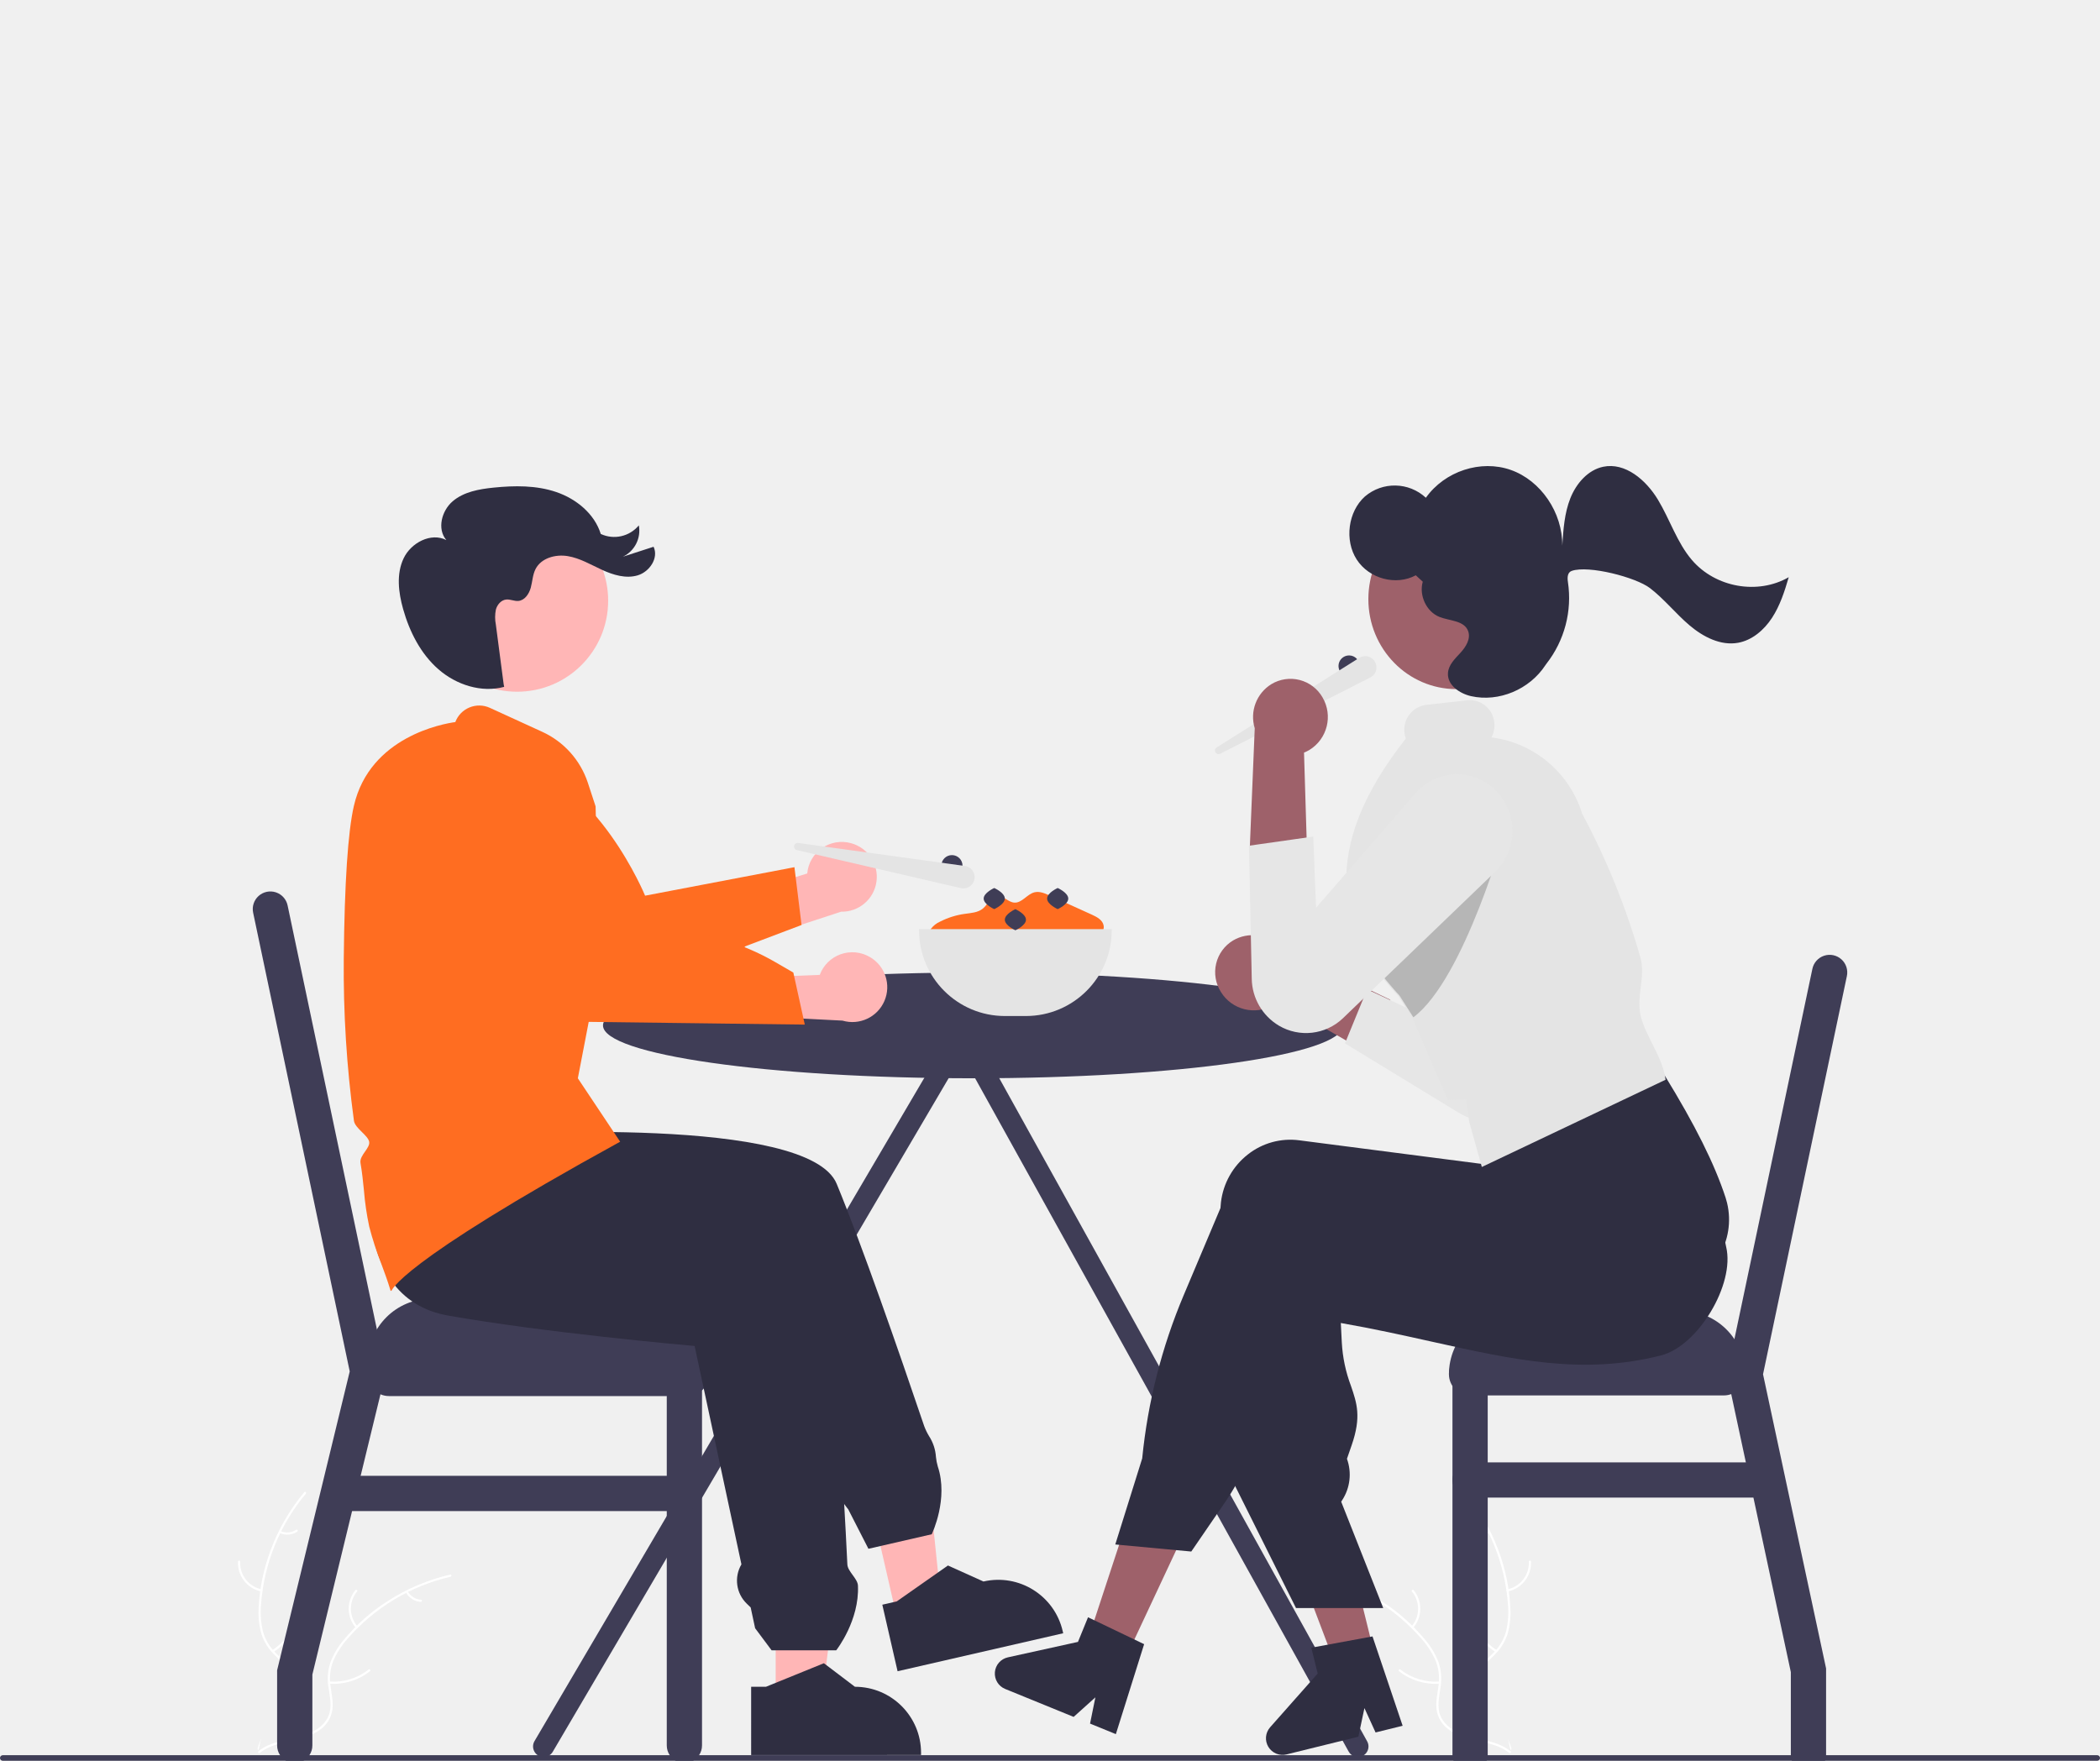
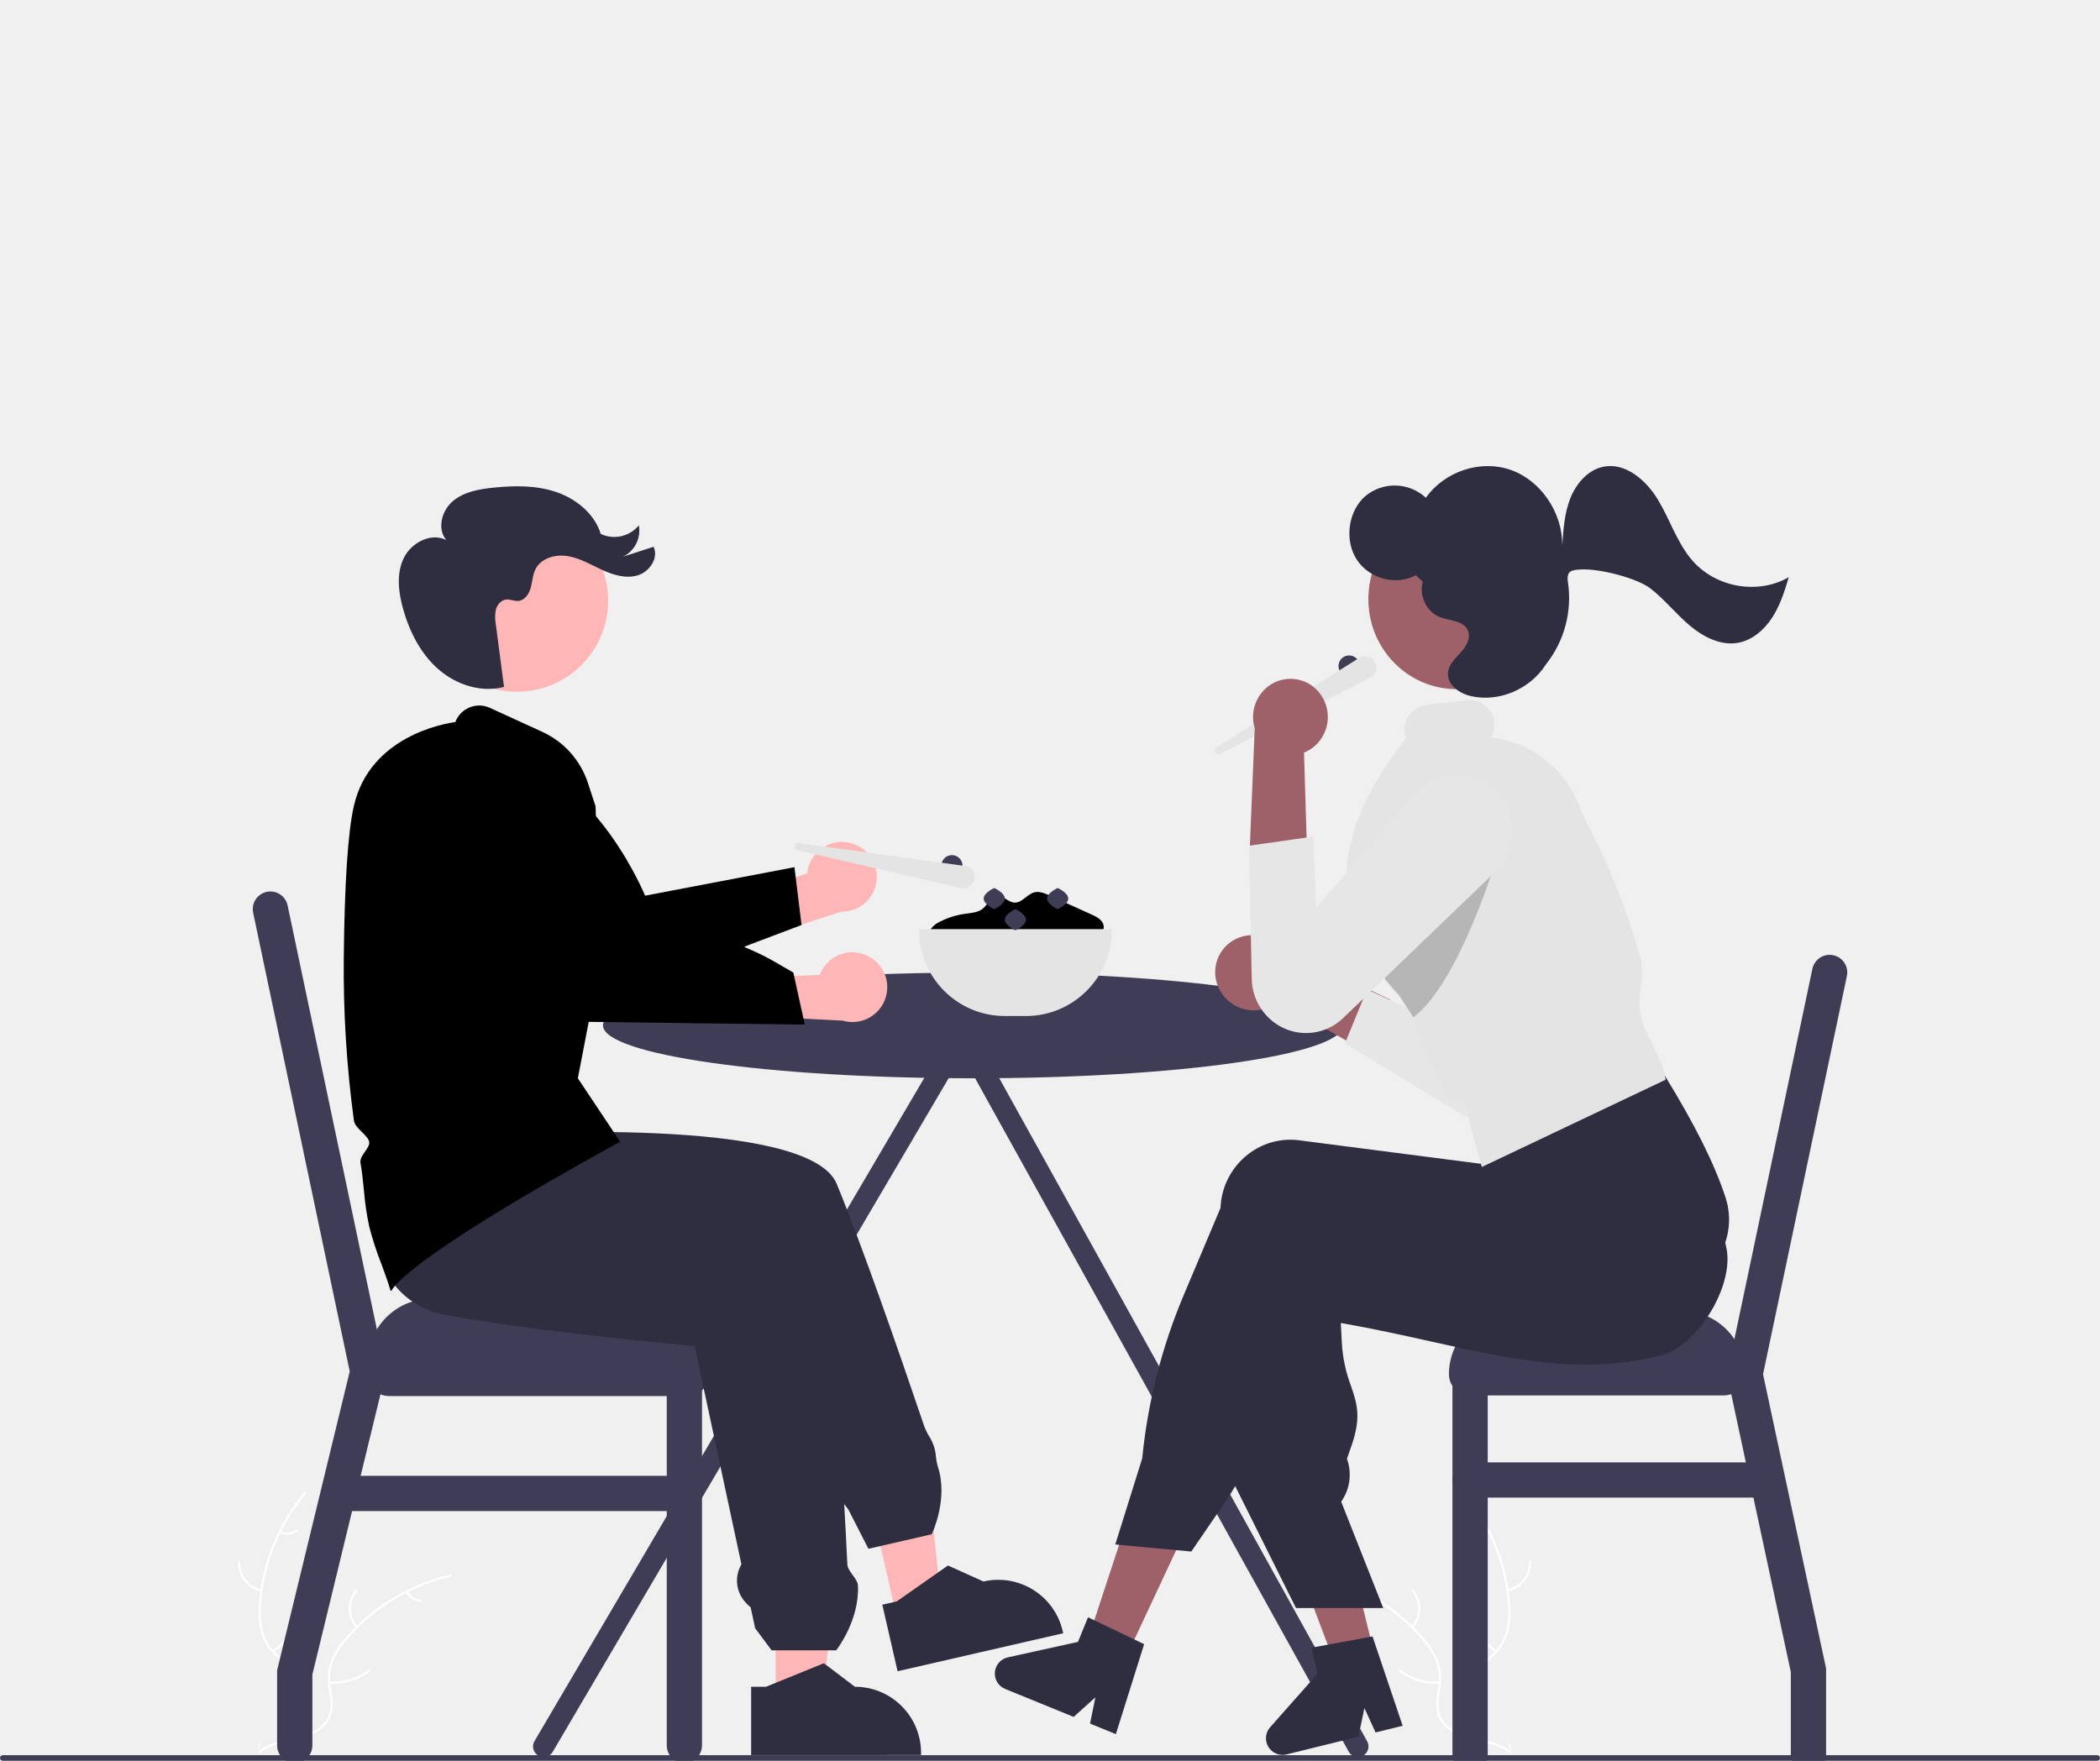
<svg xmlns="http://www.w3.org/2000/svg" data-name="Layer 1" width="893.68" height="749.53" viewBox="0 0 893.68 749.53">
  <path d="M734.918,816.384,567.506,514.546a4.503,4.503,0,0,0-2.234-3.608,4.451,4.451,0,0,0-2.418-.584c-.027-.002-.054-0-.082-.002-.027.002-.055-0-.082.002a4.442,4.442,0,0,0-4.633,4.048L380.625,816.384a4.5,4.5,0,1,0,7.794,4.5L562.652,524.348,727.125,820.884a4.5,4.5,0,1,0,7.794-4.5Z" transform="translate(-153.1599 -75.23499)" fill="#3f3d56" />
  <polygon points="381.871 689.362 400.794 685.02 393.053 609.967 365.125 616.374 381.871 689.362" fill="#ffb6b6" />
  <path d="M549.661,728.34l-26.929,6.178-8.61-16.827-.488-.597a26.776,26.776,0,0,1-6.015-16.579L485.236,641.308l-1.83-.87a11.022,11.022,0,0,1-4.523-15.936l-2.37-6.268-66.862.123-.067-.019-82.106-23.032,8.621-51.391L359.196,558.444c7.611-.494,137.98-8.498,150.024,20.718,10.725,26.018,26.18,70.467,37.257,103.174a25.533,25.533,0,0,0,2.051,4.225,18.443,18.443,0,0,1,2.937,8.865,21.594,21.594,0,0,0,.783,4.056c4.604,13.762-2.41,28.494-2.481,28.642Z" transform="translate(-153.1599 -75.23499)" fill="#2f2e41" />
  <path d="M528.638,758.322l6.152-1.412,21.779-15.278,15.114,6.814.002-0a28.146,28.146,0,0,1,33.725,21.139l.204.891-70.478,16.17Z" transform="translate(-153.1599 -75.23499)" fill="#2f2e41" />
  <path d="M249.245,760.007c1.924-20.941,14.19-41.907,33.864-49.334a96.89,96.89,0,0,0,2.14,66.487c3.322,8.17,7.868,16.911,5.26,25.336-1.622,5.242-5.871,9.35-10.683,11.988-4.812,2.638-10.204,3.994-15.528,5.325l-1.027.907C254.144,801.771,247.321,780.948,249.245,760.007Z" transform="translate(-153.1599 -75.23499)" fill="#f0f0f0" />
  <path d="M283.319,711.061a82.814,82.814,0,0,0-19.081,47.245,35.663,35.663,0,0,0,.764,11.148,20.454,20.454,0,0,0,5.389,9.319c2.373,2.444,5.083,4.67,6.82,7.648a12.524,12.524,0,0,1,.94,10.199c-1.314,4.199-4.059,7.675-6.861,10.981-3.111,3.671-6.401,7.434-7.621,12.208-.148.578-1.036.315-.889-.262,2.121-8.305,9.959-13.235,13.53-20.768,1.666-3.515,2.283-7.554.5-11.15-1.56-3.145-4.352-5.443-6.776-7.897a21.826,21.826,0,0,1-5.609-8.915,32.969,32.969,0,0,1-1.19-11.077,80.345,80.345,0,0,1,5.081-24.592,84.283,84.283,0,0,1,14.368-24.761c.382-.456,1.015.222.635.675Z" transform="translate(-153.1599 -75.23499)" fill="#fff" />
  <path d="M264.308,752.692a12.425,12.425,0,0,1-9.871-12.705.464.464,0,0,1,.927.017,11.505,11.505,0,0,0,9.206,11.8c.584.119.319,1.008-.262.889Z" transform="translate(-153.1599 -75.23499)" fill="#fff" />
  <path d="M269.025,777.692a23.948,23.948,0,0,0,10.246-14.128c.15-.578,1.039-.315.889.262a24.909,24.909,0,0,1-10.692,14.68c-.504.321-.944-.495-.443-.814Z" transform="translate(-153.1599 -75.23499)" fill="#fff" />
  <path d="M272.546,726.985a7.033,7.033,0,0,0,6.651-.552c.5-.327.94.489.443.814a7.881,7.881,0,0,1-7.356.627.479.479,0,0,1-.313-.576.466.466,0,0,1,.576-.313Z" transform="translate(-153.1599 -75.23499)" fill="#fff" />
  <path d="M344.939,745.98c-.306.213-.612.427-.918.648a92.622,92.622,0,0,0-11.54,9.621c-.281.267-.562.542-.835.817A97.644,97.644,0,0,0,311.383,786.761a94.824,94.824,0,0,0-4.76,13.599c-1.711,6.418-3.056,13.512-6.681,18.833a16.267,16.267,0,0,1-1.216,1.604L264.458,821.898c-.079-.037-.158-.065-.238-.102l-1.366.107c.047-.244.101-.496.149-.74.027-.142.061-.284.088-.425.02-.095.041-.189.054-.276.007-.032.014-.063.021-.087.013-.086.034-.165.047-.244q.449-2.116.928-4.233c-0-.008-0-.008.007-.016a139.425,139.425,0,0,1,10.738-31.165c.147-.294.294-.596.457-.891a90.484,90.484,0,0,1,7.728-12.583,79.992,79.992,0,0,1,5.129-6.261,66.518,66.518,0,0,1,16.237-12.997c12.082-6.884,26.231-9.827,39.493-6.285C344.268,745.79,344.6,745.881,344.939,745.98Z" transform="translate(-153.1599 -75.23499)" fill="#f0f0f0" />
  <path d="M344.876,746.418a82.814,82.814,0,0,0-43.679,26.235,35.663,35.663,0,0,0-6.102,9.361,20.454,20.454,0,0,0-1.308,10.685c.423,3.38,1.247,6.789.84,10.213a12.524,12.524,0,0,1-5.39,8.709c-3.577,2.561-7.862,3.684-12.09,4.637-4.694,1.058-9.587,2.082-13.434,5.159-.466.373-1.017-.372-.552-.745,6.694-5.353,15.92-4.572,23.306-8.436,3.447-1.803,6.371-4.656,7.112-8.602.648-3.45-.198-6.966-.656-10.385a21.826,21.826,0,0,1,.889-10.495,32.969,32.969,0,0,1,5.719-9.561A80.345,80.345,0,0,1,318.396,756.616,84.283,84.283,0,0,1,344.775,745.496c.58-.134.677.788.101.921Z" transform="translate(-153.1599 -75.23499)" fill="#fff" />
  <path d="M304.632,768.211a12.425,12.425,0,0,1-.232-16.087c.381-.459,1.112.112.73.571a11.505,11.505,0,0,0,.246,14.964c.395.447-.352.996-.745.552Z" transform="translate(-153.1599 -75.23499)" fill="#fff" />
  <path d="M293.347,791.012a23.948,23.948,0,0,0,16.687-5.112c.467-.371,1.019.374.552.745a24.909,24.909,0,0,1-17.375,5.284c-.596-.047-.456-.963.136-.917Z" transform="translate(-153.1599 -75.23499)" fill="#fff" />
  <path d="M326.687,752.645a7.033,7.033,0,0,0,5.643,3.563c.596.039.456.956-.136.917a7.881,7.881,0,0,1-6.251-3.928.479.479,0,0,1,.096-.648.466.466,0,0,1,.648.096Z" transform="translate(-153.1599 -75.23499)" fill="#fff" />
  <path d="M809.895,760.007c-1.924-20.941-14.19-41.907-33.864-49.334a96.89,96.89,0,0,1-2.14,66.487c-3.322,8.17-7.868,16.911-5.26,25.336,1.622,5.242,5.871,9.35,10.683,11.988,4.812,2.638,10.204,3.994,15.528,5.325l1.027.907C804.996,801.771,811.819,780.948,809.895,760.007Z" transform="translate(-153.1599 -75.23499)" fill="#f0f0f0" />
  <path d="M775.821,711.061a82.814,82.814,0,0,1,19.081,47.245,35.663,35.663,0,0,1-.764,11.148,20.454,20.454,0,0,1-5.389,9.319c-2.373,2.444-5.083,4.67-6.82,7.648a12.524,12.524,0,0,0-.94,10.199c1.314,4.199,4.059,7.675,6.861,10.981,3.111,3.671,6.401,7.434,7.621,12.208.148.578,1.036.315.889-.262-2.121-8.305-9.959-13.235-13.53-20.768-1.666-3.515-2.283-7.554-.5-11.15,1.56-3.145,4.352-5.443,6.776-7.897a21.826,21.826,0,0,0,5.609-8.915,32.97,32.97,0,0,0,1.19-11.077,80.345,80.345,0,0,0-5.081-24.592,84.283,84.283,0,0,0-14.368-24.761c-.382-.456-1.015.222-.635.675Z" transform="translate(-153.1599 -75.23499)" fill="#fff" />
  <path d="M794.832,752.692a12.425,12.425,0,0,0,9.871-12.705.464.464,0,0,0-.927.017,11.505,11.505,0,0,1-9.206,11.8c-.584.119-.319,1.008.262.889Z" transform="translate(-153.1599 -75.23499)" fill="#fff" />
  <path d="M790.115,777.692a23.948,23.948,0,0,1-10.246-14.128c-.15-.578-1.039-.315-.889.262a24.909,24.909,0,0,0,10.692,14.68c.504.321.944-.495.443-.814Z" transform="translate(-153.1599 -75.23499)" fill="#fff" />
  <path d="M786.594,726.985a7.033,7.033,0,0,1-6.651-.552c-.5-.327-.94.489-.443.814a7.881,7.881,0,0,0,7.356.627.479.479,0,0,0,.313-.576.466.466,0,0,0-.576-.313Z" transform="translate(-153.1599 -75.23499)" fill="#fff" />
  <path d="M714.201,745.98c.306.213.612.427.918.648a92.622,92.622,0,0,1,11.54,9.621c.281.267.562.542.835.817A97.644,97.644,0,0,1,747.757,786.761a94.824,94.824,0,0,1,4.76,13.599c1.711,6.418,3.056,13.512,6.681,18.833a16.268,16.268,0,0,0,1.216,1.604l34.268,1.101c.079-.037.158-.065.238-.102l1.366.107c-.047-.244-.101-.496-.149-.74-.027-.142-.061-.284-.088-.425-.02-.095-.041-.189-.054-.276-.007-.032-.014-.063-.021-.087-.013-.086-.034-.165-.047-.244q-.449-2.116-.928-4.233c0-.008 0-.008-.007-.016a139.425,139.425,0,0,0-10.738-31.165c-.147-.294-.294-.596-.457-.891a90.484,90.484,0,0,0-7.728-12.583,79.992,79.992,0,0,0-5.129-6.261,66.519,66.519,0,0,0-16.237-12.997c-12.082-6.884-26.231-9.827-39.493-6.285C714.872,745.79,714.54,745.881,714.201,745.98Z" transform="translate(-153.1599 -75.23499)" fill="#f0f0f0" />
  <path d="M714.264,746.418a82.814,82.814,0,0,1,43.679,26.235,35.663,35.663,0,0,1,6.102,9.361A20.454,20.454,0,0,1,765.353,792.698c-.423,3.38-1.247,6.789-.84,10.213a12.524,12.524,0,0,0,5.39,8.709c3.577,2.561,7.862,3.684,12.09,4.637,4.694,1.058,9.587,2.082,13.434,5.159.466.373,1.017-.372.552-.745-6.694-5.353-15.92-4.572-23.306-8.436-3.447-1.803-6.371-4.656-7.112-8.602-.648-3.45.198-6.966.656-10.385a21.826,21.826,0,0,0-.889-10.495,32.969,32.969,0,0,0-5.719-9.561A80.345,80.345,0,0,0,740.744,756.616,84.283,84.283,0,0,0,714.365,745.496c-.58-.134-.677.788-.101.921Z" transform="translate(-153.1599 -75.23499)" fill="#fff" />
  <path d="M754.508,768.211a12.425,12.425,0,0,0,.232-16.087c-.381-.459-1.112.112-.73.571a11.505,11.505,0,0,1-.246,14.964c-.395.447.352.996.745.552Z" transform="translate(-153.1599 -75.23499)" fill="#fff" />
  <path d="M765.793,791.012a23.948,23.948,0,0,1-16.687-5.112c-.467-.371-1.019.374-.552.745a24.909,24.909,0,0,0,17.375,5.284c.596-.047.456-.963-.136-.917Z" transform="translate(-153.1599 -75.23499)" fill="#fff" />
  <path d="M732.453,752.645a7.033,7.033,0,0,1-5.643,3.563c-.596.039-.456.956.136.917a7.881,7.881,0,0,0,6.251-3.928.479.479,0,0,0-.096-.648.466.466,0,0,0-.648.096Z" transform="translate(-153.1599 -75.23499)" fill="#fff" />
  <path d="M1046.84,823.575a1.193,1.193,0,0,1-1.19,1.19H154.35a1.19,1.19,0,1,1,0-2.38h891.3A1.193,1.193,0,0,1,1046.84,823.575Z" transform="translate(-153.1599 -75.23499)" fill="#3f3d56" />
  <circle cx="574.112" cy="283.5" r="4.5" fill="#3f3d56" />
  <path d="M670.923,393.397l60.667-38.114a4.796,4.796,0,1,1,4.725,8.336l-63.869,32.465a1.546,1.546,0,0,1-1.523-2.687Z" transform="translate(-153.1599 -75.23499)" fill="#e4e4e4" />
-   <path d="M549.212,475.467a4.202,4.202,0,0,1,.069-4.79,9.891,9.891,0,0,1,3.966-3.145,33.101,33.101,0,0,1,10.349-3.27c2.74-.389,5.731-.513,7.857-2.286,2.112-1.761,3.289-5.054,6.025-5.329,2.645-.266,4.679,2.629,7.331,2.809,3.269.222,5.41-3.605,8.591-4.39,2.13-.525,4.319.402,6.317,1.308l11.987,5.438,6.144,2.787c2.146.974,4.566,2.285,4.972,4.606.557,3.19-2.991,5.441-6.024,6.573a96.97,96.97,0,0,1-67.125.008" transform="translate(-153.1599 -75.23499)" fill="#ff6d21" />
+   <path d="M549.212,475.467a4.202,4.202,0,0,1,.069-4.79,9.891,9.891,0,0,1,3.966-3.145,33.101,33.101,0,0,1,10.349-3.27c2.74-.389,5.731-.513,7.857-2.286,2.112-1.761,3.289-5.054,6.025-5.329,2.645-.266,4.679,2.629,7.331,2.809,3.269.222,5.41-3.605,8.591-4.39,2.13-.525,4.319.402,6.317,1.308l11.987,5.438,6.144,2.787c2.146.974,4.566,2.285,4.972,4.606.557,3.19-2.991,5.441-6.024,6.573a96.97,96.97,0,0,1-67.125.008" transform="translate(-153.1599 -75.23499)" fill="--cor1" />
  <ellipse cx="414.112" cy="436.5" rx="157.5" ry="22.5" fill="#3f3d56" />
  <rect x="616.612" y="576" width="126" height="18" rx="9" fill="#3f3d56" />
  <path d="M939.111,490.775l-35.67,169.45,9.29,43.37,17.54,81.85v36.79a.776.776,0,0,1-.01.15,6.935,6.935,0,0,1-.44,2.38H915.722a6.935,6.935,0,0,1-.44-2.38.775.775,0,0,1-.01-.15v-35.21l-15.92-74.29-3.22-15-6.23-29.07-1.8-8.42v-.01l1.78-8.44,1.37-6.51,33.18-157.59a7.5,7.5,0,1,1,14.68,3.08Z" transform="translate(-153.1599 -75.23499)" fill="#3f3d56" />
  <path d="M786.272,660.235v162a.776.776,0,0,1-.01.15,6.935,6.935,0,0,1-.44,2.38H771.722a6.935,6.935,0,0,1-.44-2.38.775.775,0,0,1-.01-.15v-162a7.5,7.5,0,0,1,15,0Z" transform="translate(-153.1599 -75.23499)" fill="#3f3d56" />
  <path d="M643.612,558h72a27,27,0,0,1,27,27v0a0,0,0,0,1,0,0h-126a0,0,0,0,1,0,0v0A27,27,0,0,1,643.612,558Z" fill="#3f3d56" />
  <path d="M904.772,712.735h-126a7.5,7.5,0,0,1,0-15h126a7.5,7.5,0,0,1,0,15Z" transform="translate(-153.1599 -75.23499)" fill="#3f3d56" />
  <rect x="309.681" y="648.78" width="145.091" height="20.727" rx="9" transform="translate(611.2922 1243.053) rotate(-180)" fill="#3f3d56" />
  <path d="M317.372,659.265l-2.3,9.48-8.44,34.72-3.64,15-16.9,69.58v30.19a7.392,7.392,0,0,1-1.26,4.15,7.241,7.241,0,0,1-2.57,2.38h-7.34a7.242,7.242,0,0,1-2.57-2.38,7.393,7.393,0,0,1-1.26-4.15v-31.99l18.78-77.3L301.992,659.025l-41.1-195.25a7.495,7.495,0,1,1,14.67-3.08l37.99,180.43,1.75,8.32,2.04,9.7Z" transform="translate(-153.1599 -75.23499)" fill="#3f3d56" />
  <path d="M451.912,659.145v159.09a7.389,7.389,0,0,1-1.26,4.15,7.242,7.242,0,0,1-2.57,2.38h-7.35a7.299,7.299,0,0,1-2.56-2.38,7.392,7.392,0,0,1-1.26-4.15V659.145a7.5,7.5,0,1,1,15,0Z" transform="translate(-153.1599 -75.23499)" fill="#3f3d56" />
  <path d="M309.681,628.053H454.772a0,0,0,0,1,0,0v4.091a27,27,0,0,1-27,27h-91.091a27,27,0,0,1-27-27v-4.091A0,0,0,0,1,309.681,628.053Z" transform="translate(611.2922 1211.962) rotate(-180)" fill="#3f3d56" />
  <path d="M444.408,718.462H299.317a7.5,7.5,0,0,1,0-15H444.408a7.5,7.5,0,0,1,0,15Z" transform="translate(-153.1599 -75.23499)" fill="#3f3d56" />
  <polygon points="477.713 708.651 461.95 701.112 483.603 635.223 506.869 646.349 477.713 708.651" fill="#9e616a" />
  <polygon points="584.542 702.683 567.592 706.865 543.033 642.018 568.051 635.845 584.542 702.683" fill="#9e616a" />
  <path d="M672.735,497.502a16.433,16.433,0,0,0,22.262,5.585,15.742,15.742,0,0,0,2.112-1.531l49.836,28.6L744.781,500.798l-46.994-22.658a16.372,16.372,0,0,0-19.86-2.587A15.755,15.755,0,0,0,672.735,497.502Z" transform="translate(-153.1599 -75.23499)" fill="#9e616a" />
  <path d="M725.519,519.387l8.81,5.369,39.564,24.126a23.328,23.328,0,0,0,32.162-7.423,22.825,22.825,0,0,0,2.909-16.113L791.38,437.492a24.377,24.377,0,0,0-32-18.499,23.209,23.209,0,0,0-14.644,28.195l18.387,62.347-28.185-13.141Z" transform="translate(-153.1599 -75.23499)" fill="#e6e6e6" />
  <path d="M704.691,759.745l-27.124-54.399.003-.125,2.678-99.776c.033-.887.105-1.779.213-2.656A30.352,30.352,0,0,1,692.01,582.364a29.165,29.165,0,0,1,21.754-5.949l77.56,10.037,2.69-10.999.501-.183,74.314-27.235.428.697c9.733,15.836,16.537,47.47,18.39,56.788l.027.134c.039.196.062.315.071.35,3.826,15.901-11.982,42.241-27.729,46.2-33.17,8.455-62.836,1.86-97.186-5.778-12.317-2.74-25.047-5.571-39.069-8.019l.417,8.252a61.84,61.84,0,0,0,3.912,18.562c2.5,7.322,4.475,13.106.299,25.165l-2.02,5.833a19.884,19.884,0,0,1-2.045,17.629l-.406.621L741.805,759.735Z" transform="translate(-153.1599 -75.23499)" fill="#2f2e41" />
  <path d="M660.125,735.688l-32.345-3.006,11.459-36.647a239.265,239.265,0,0,1,17.674-69.517l15.63-37.042c.036-.824.105-1.654.206-2.467a30.347,30.347,0,0,1,11.548-20.425,29.181,29.181,0,0,1,21.753-5.949l77.446,10.022,3.373-28.311,74.334-9.947.34.554c12.993,21.14,21.242,37.69,25.959,52.083.237.734.447,1.483.627,2.229,3.852,16.008-5.763,32.238-21.434,36.179-39.935,10.182-87.957,9.899-151.096-.894L685.044,695.27a111.676,111.676,0,0,1-10.793,19.796Z" transform="translate(-153.1599 -75.23499)" fill="#2f2e41" />
  <ellipse cx="619.789" cy="255.037" rx="37.467" ry="38.302" fill="#9e616a" />
  <path d="M783.768,571.994l-5.376-19.259-1.322-9.5-7.727.258-15.165-35.003-5.89-9.23q-1.802-1.897-3.265-3.648a82.226,82.226,0,0,1-14.555-23.438,61.581,61.581,0,0,1-4.261-19.301c-1.099-19.558,7.145-40.25,25.206-63.254a10.854,10.854,0,0,1-.588-2.522,10.671,10.671,0,0,1,9.278-11.814l17.419-1.956a10.281,10.281,0,0,1,7.623,2.223,10.688,10.688,0,0,1,3.948,7.255,10.928,10.928,0,0,1-1.232,6.319,46.52,46.52,0,0,1,38.61,32.489A308.947,308.947,0,0,1,851.252,482.818c1.193,4.158.662,8.442.148,12.585-.474,3.827-.965,7.785-.14,11.729.839,4.012,2.857,8.036,4.994,12.297,2.448,4.88,4.978,9.926,5.662,15.069l.048.361Z" transform="translate(-153.1599 -75.23499)" fill="#e4e4e4" />
  <path d="M730.931,471.984a81.957,81.957,0,0,0,14.476,23.306c1.045,1.248,2.148,2.473,3.303,3.701l5.927,9.3c21.848-16.377,39.55-80.858,39.55-80.858l-24.651-4.795Z" transform="translate(-153.1599 -75.23499)" opacity="0.2" style="isolation:isolate" />
  <path d="M716.007,372.152a16.471,16.471,0,0,1-5.562,22.29,15.804,15.804,0,0,1-2.345,1.15l1.745,57.435-24.872-15.657,2.156-52.141a16.425,16.425,0,0,1,7.075-18.763A15.719,15.719,0,0,1,716.007,372.152Z" transform="translate(-153.1599 -75.23499)" fill="#9e616a" />
  <path d="M712.031,431.347l-27.352,3.889,1.176,56.642a23.699,23.699,0,0,0,11.586,19.972h0a22.708,22.708,0,0,0,27.125-3.08l64.575-62.112a24.484,24.484,0,0,0,1.804-33.62h0a23.22,23.22,0,0,0-33.268-2.278,23.822,23.822,0,0,0-1.818,1.811l-42.639,49.052Z" transform="translate(-153.1599 -75.23499)" fill="#e6e6e6" />
  <polygon points="330.104 725.568 349.518 725.567 358.754 650.683 330.101 650.684 330.104 725.568" fill="#ffb6b6" />
  <circle cx="220.061" cy="255.703" r="38.748" fill="#ffb6b6" />
  <path d="M509.014,777.735H481.522l-7.009-9.395-1.897-8.852-1.633-1.58a13.628,13.628,0,0,1-2.298-16.76l-19.925-92.961c-5.218-.459-64.069-5.721-104.978-12.961-10.47-1.853-18.644-6.942-24.296-15.126-13.888-20.111-7.939-52.651-7.877-52.977l.069-.363.367-.042,95.555-10.725.129.061c3.171,1.502,77.801,36.932,89.997,49.127,5.507,5.507,17.794,38.228,20.545,73.014.493,6.231-1.281,12.578-2.995,18.716-1.605,5.743-3.263,11.681-2.936,17.294.506,8.662.985,17.748,1.425,27.005.07,1.475,1.182,3.002,2.256,4.478,1.123,1.542,2.183,2.999,2.251,4.524.653,14.784-9.009,27.208-9.107,27.332Z" transform="translate(-153.1599 -75.23499)" fill="#2f2e41" />
  <path d="M515.274,434.144a14.761,14.761,0,0,0-18.593,12.907l-32.195,10.063,1.343,21.056L511.095,463.321a14.841,14.841,0,0,0,4.179-29.177Z" transform="translate(-153.1599 -75.23499)" fill="#ffb6b6" />
-   <path d="M494.268,468.988l-24.062,9.107-.615,1.194a12.14,12.14,0,0,1-16.353,5.229l0,0-54.084,20.47s-24.153-24.17-41.349-45.741l5.861-36.048a69.057,69.057,0,0,1,8.511-23.726c35.266,7.733,55.51,57.032,55.51,57.032l63.558-12.127Z" transform="translate(-153.1599 -75.23499)" fill="#ff6d21" />
+   <path d="M494.268,468.988l-24.062,9.107-.615,1.194a12.14,12.14,0,0,1-16.353,5.229l0,0-54.084,20.47s-24.153-24.17-41.349-45.741l5.861-36.048a69.057,69.057,0,0,1,8.511-23.726c35.266,7.733,55.51,57.032,55.51,57.032l63.558-12.127Z" transform="translate(-153.1599 -75.23499)" fill="--cor1" />
  <path d="M367.715,367.615c-9.701,2.62-20.395-.863-27.966-7.471s-12.306-15.97-15.035-25.64c-1.998-7.083-2.946-14.945.208-21.594s11.641-11.135,18.189-7.776c-4.039-4.706-2.021-12.49,2.696-16.516s11.196-5.18,17.366-5.811c8.954-.916,18.203-1.018,26.724,1.883s16.262,9.243,18.929,17.84a13.578,13.578,0,0,0,16.195-3.656,12.301,12.301,0,0,1-6.778,13.338l13.055-4.233c2.245,4.752-1.689,10.634-6.72,12.156s-10.462-.142-15.236-2.34-9.401-4.978-14.586-5.836-11.277.809-13.676,5.486c-1.256,2.45-1.322,5.318-2.051,7.973s-2.577,5.407-5.322,5.624c-1.734.137-3.431-.786-5.16-.597-2.144.234-3.784,2.176-4.355,4.255a16.326,16.326,0,0,0-.015,6.423l3.316,25.348" transform="translate(-153.1599 -75.23499)" fill="#2f2e41" />
-   <path d="M319.709,624.73a.094.094,0,0,1-.022-.002l-.306-.052-.089-.298c-1.114-3.747-2.532-7.583-3.903-11.292a136.16,136.16,0,0,1-5.105-15.736,120.525,120.525,0,0,1-2.256-15.491c-.382-3.78-.778-7.689-1.45-11.538-.299-1.708.833-3.327,1.927-4.892,1.015-1.451,1.973-2.821,1.772-4.118-.206-1.326-1.676-2.782-3.098-4.19-1.558-1.543-3.17-3.14-3.398-4.819a480.113,480.113,0,0,1-4.326-69.164c.321-32,1.767-53.812,4.298-64.831,6.806-29.627,38.249-35.034,43.171-35.701A10.868,10.868,0,0,1,361.623,376.545l22.341,10.227a36.371,36.371,0,0,1,19.338,21.597l3.319,10.118,1.662,67.919L399.07,534.235l18,27C321.136,613.905,320.018,624.73,319.709,624.73Z" transform="translate(-153.1599 -75.23499)" fill="#ff6d21" />
+   <path d="M319.709,624.73a.094.094,0,0,1-.022-.002l-.306-.052-.089-.298c-1.114-3.747-2.532-7.583-3.903-11.292a136.16,136.16,0,0,1-5.105-15.736,120.525,120.525,0,0,1-2.256-15.491c-.382-3.78-.778-7.689-1.45-11.538-.299-1.708.833-3.327,1.927-4.892,1.015-1.451,1.973-2.821,1.772-4.118-.206-1.326-1.676-2.782-3.098-4.19-1.558-1.543-3.17-3.14-3.398-4.819a480.113,480.113,0,0,1-4.326-69.164c.321-32,1.767-53.812,4.298-64.831,6.806-29.627,38.249-35.034,43.171-35.701A10.868,10.868,0,0,1,361.623,376.545l22.341,10.227a36.371,36.371,0,0,1,19.338,21.597l3.319,10.118,1.662,67.919L399.07,534.235l18,27C321.136,613.905,320.018,624.73,319.709,624.73Z" transform="translate(-153.1599 -75.23499)" fill="--cor1" />
  <path d="M472.817,793.257l6.312-0L503.773,783.235l13.208,10.021h.002A28.146,28.146,0,0,1,545.128,821.4v.915l-72.31.003Z" transform="translate(-153.1599 -75.23499)" fill="#2f2e41" />
  <path d="M523.335,482.612a14.761,14.761,0,0,0-21.317,7.609L468.313,491.535,463.772,507.235l47.917,2.453a14.841,14.841,0,0,0,11.647-27.076Z" transform="translate(-153.1599 -75.23499)" fill="#ffb6b6" />
-   <path d="M495.649,511.381l-34.623-.432-4.383-.059-70.441-.888s-19.129-18.249-35.785-37.038l2.335-16.886a68.991,68.991,0,0,1,23.132-42.716c23.856,15.94,37.691,47.493,37.691,47.493L436.772,471.235h0a101.559,101.559,0,0,1,46.372,13.581l7.628,4.419Z" transform="translate(-153.1599 -75.23499)" fill="#ff6d21" />
+   <path d="M495.649,511.381l-34.623-.432-4.383-.059-70.441-.888s-19.129-18.249-35.785-37.038l2.335-16.886a68.991,68.991,0,0,1,23.132-42.716c23.856,15.94,37.691,47.493,37.691,47.493L436.772,471.235h0a101.559,101.559,0,0,1,46.372,13.581l7.628,4.419Z" transform="translate(-153.1599 -75.23499)" fill="--cor1" />
  <path d="M750.07,809.859l-11.52,2.843-4.74-10.369-2.582,12.176-30.554,7.54a7.074,7.074,0,0,1-6.993-11.557l20.241-22.873-2.714-10.995,26.042-4.802Z" transform="translate(-153.1599 -75.23499)" fill="#2f2e41" />
  <path d="M628.028,813.414,617.043,808.93l2.273-11.172-9.256,8.322L580.923,794.187a7.074,7.074,0,0,1,1.152-13.459l29.827-6.572,4.28-10.486,23.877,11.45Z" transform="translate(-153.1599 -75.23499)" fill="#2f2e41" />
  <path d="M589.771,507.735h-9a36.541,36.541,0,0,1-36.5-36.5v-.5h82v.5A36.541,36.541,0,0,1,589.771,507.735Z" transform="translate(-153.1599 -75.23499)" fill="#e4e4e4" />
  <path d="M580.772,457.735c0,2.485-4.5,4.5-4.5,4.5s-4.5-2.015-4.5-4.5,4.5-4.5,4.5-4.5S580.772,455.25,580.772,457.735Z" transform="translate(-153.1599 -75.23499)" fill="#3f3d56" />
  <path d="M607.772,457.735c0,2.485-4.5,4.5-4.5,4.5s-4.5-2.015-4.5-4.5,4.5-4.5,4.5-4.5S607.772,455.25,607.772,457.735Z" transform="translate(-153.1599 -75.23499)" fill="#3f3d56" />
  <path d="M589.772,466.735c0,2.485-4.5,4.5-4.5,4.5s-4.5-2.015-4.5-4.5,4.5-4.5,4.5-4.5S589.772,464.25,589.772,466.735Z" transform="translate(-153.1599 -75.23499)" fill="#3f3d56" />
  <circle cx="405.112" cy="368.5" r="4.5" fill="#3f3d56" />
  <path d="M492.826,434.064l70.973,9.802a4.796,4.796,0,1,1-1.74,9.423l-69.794-16.187a1.546,1.546,0,0,1,.561-3.037Z" transform="translate(-153.1599 -75.23499)" fill="#e4e4e4" />
  <path d="M579.07,210.448V75.235h-9V210.448a49.498,49.498,0,0,0-45,49.287V273.235h31.5a18,18,0,0,0,36,0h31.5V259.735A49.498,49.498,0,0,0,579.07,210.448Z" transform="translate(-153.1599 -75.23499)" fill="#f0f0f0" />
  <path d="M694.945,176.645V75.235h-6.75V176.645a37.123,37.123,0,0,0-33.75,36.965V223.735h23.625a13.5,13.5,0,1,0,27,0h23.625V213.61A37.123,37.123,0,0,0,694.945,176.645Z" transform="translate(-153.1599 -75.23499)" fill="#f0f0f0" />
  <path d="M466.945,176.645V75.235h-6.75V176.645a37.123,37.123,0,0,0-33.75,36.965V223.735h23.625a13.5,13.5,0,1,0,27,0h23.625V213.61A37.123,37.123,0,0,0,466.945,176.645Z" transform="translate(-153.1599 -75.23499)" fill="#f0f0f0" />
  <path d="M873.208,313.66c-6.369-7.427-9.396-17.281-14.488-25.714-5.091-8.434-13.951-15.982-23.311-14.019-6.452,1.353-11.438,7.046-13.963,13.394-2.524,6.348-2.997,13.348-3.439,20.205.156-14.093-9.128-27.755-21.918-32.252-12.789-4.497-28.095.519-36.132,11.841a19.529,19.529,0,0,0-25.938-.544c-7.188,6.425-8.779,18.653-3.493,26.848s16.736,11.248,25.137,6.703l2.97,2.732c-1.672,5.847,1.57,12.755,7.021,14.956,4.419,1.785,10.659,1.488,12.312,6.126,1.156,3.241-1.004,6.7-3.302,9.19-2.297,2.49-5.025,5.062-5.301,8.508-.417,5.199,4.956,8.842,9.84,9.939,11.777,2.645,24.845-2.809,31.633-13.202q.196-.301.427-.602a45.48,45.48,0,0,0,9.148-34.775c-.382-2.402.003-4.189,1.659-4.758,7.159-2.459,27.215,2.702,33.285,7.366,6.07,4.664,10.931,10.837,16.778,15.803,5.847,4.965,13.298,8.796,20.722,7.443,5.946-1.083,11.004-5.4,14.406-10.606,3.402-5.207,5.36-11.276,7.114-17.307C901.227,328.529,883.233,325.35,873.208,313.66Z" transform="translate(-153.1599 -75.23499)" fill="#2f2e41" />
</svg>
